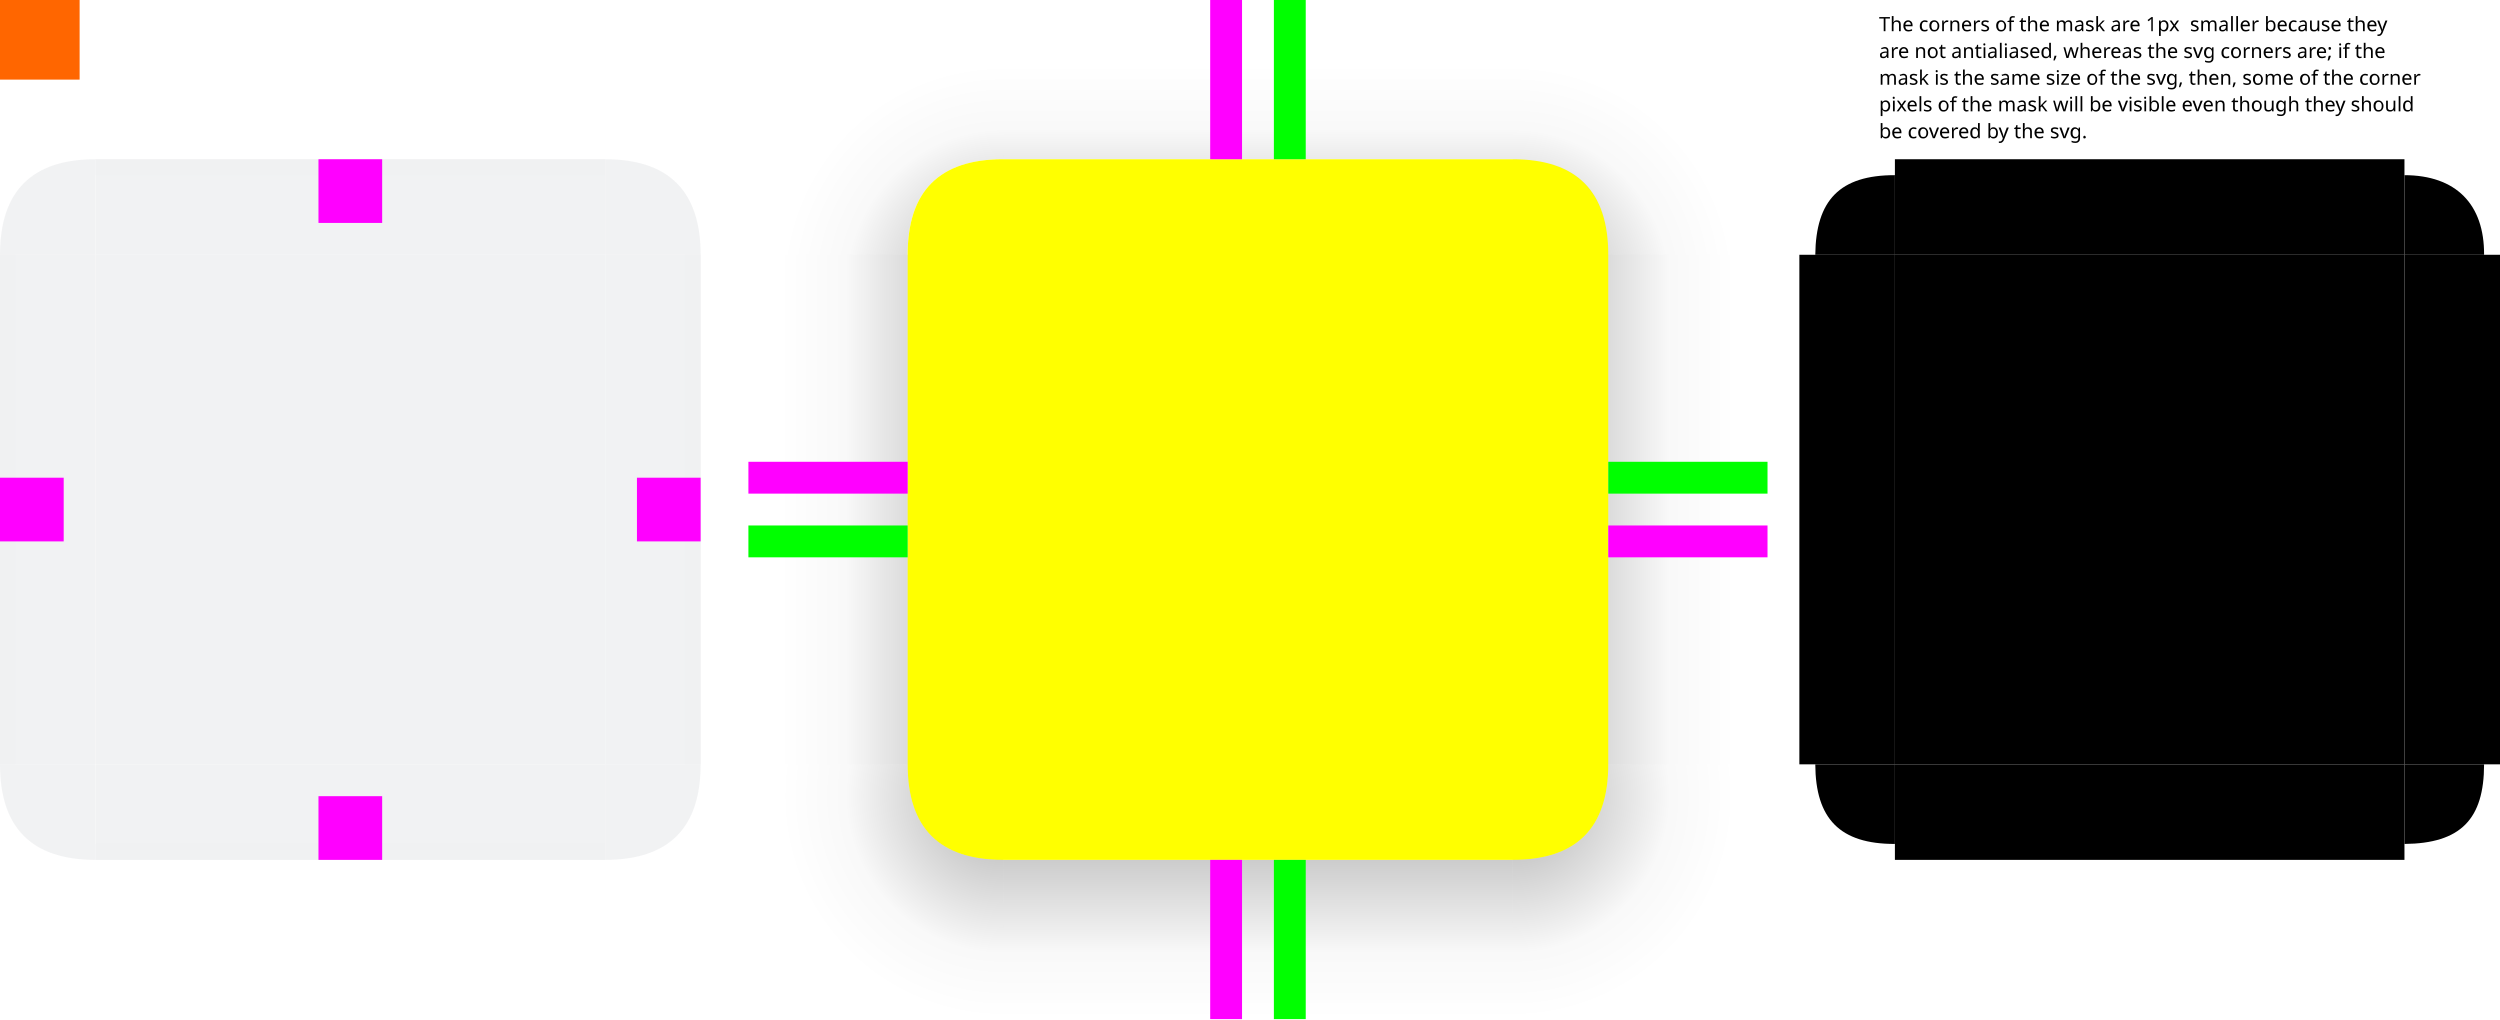
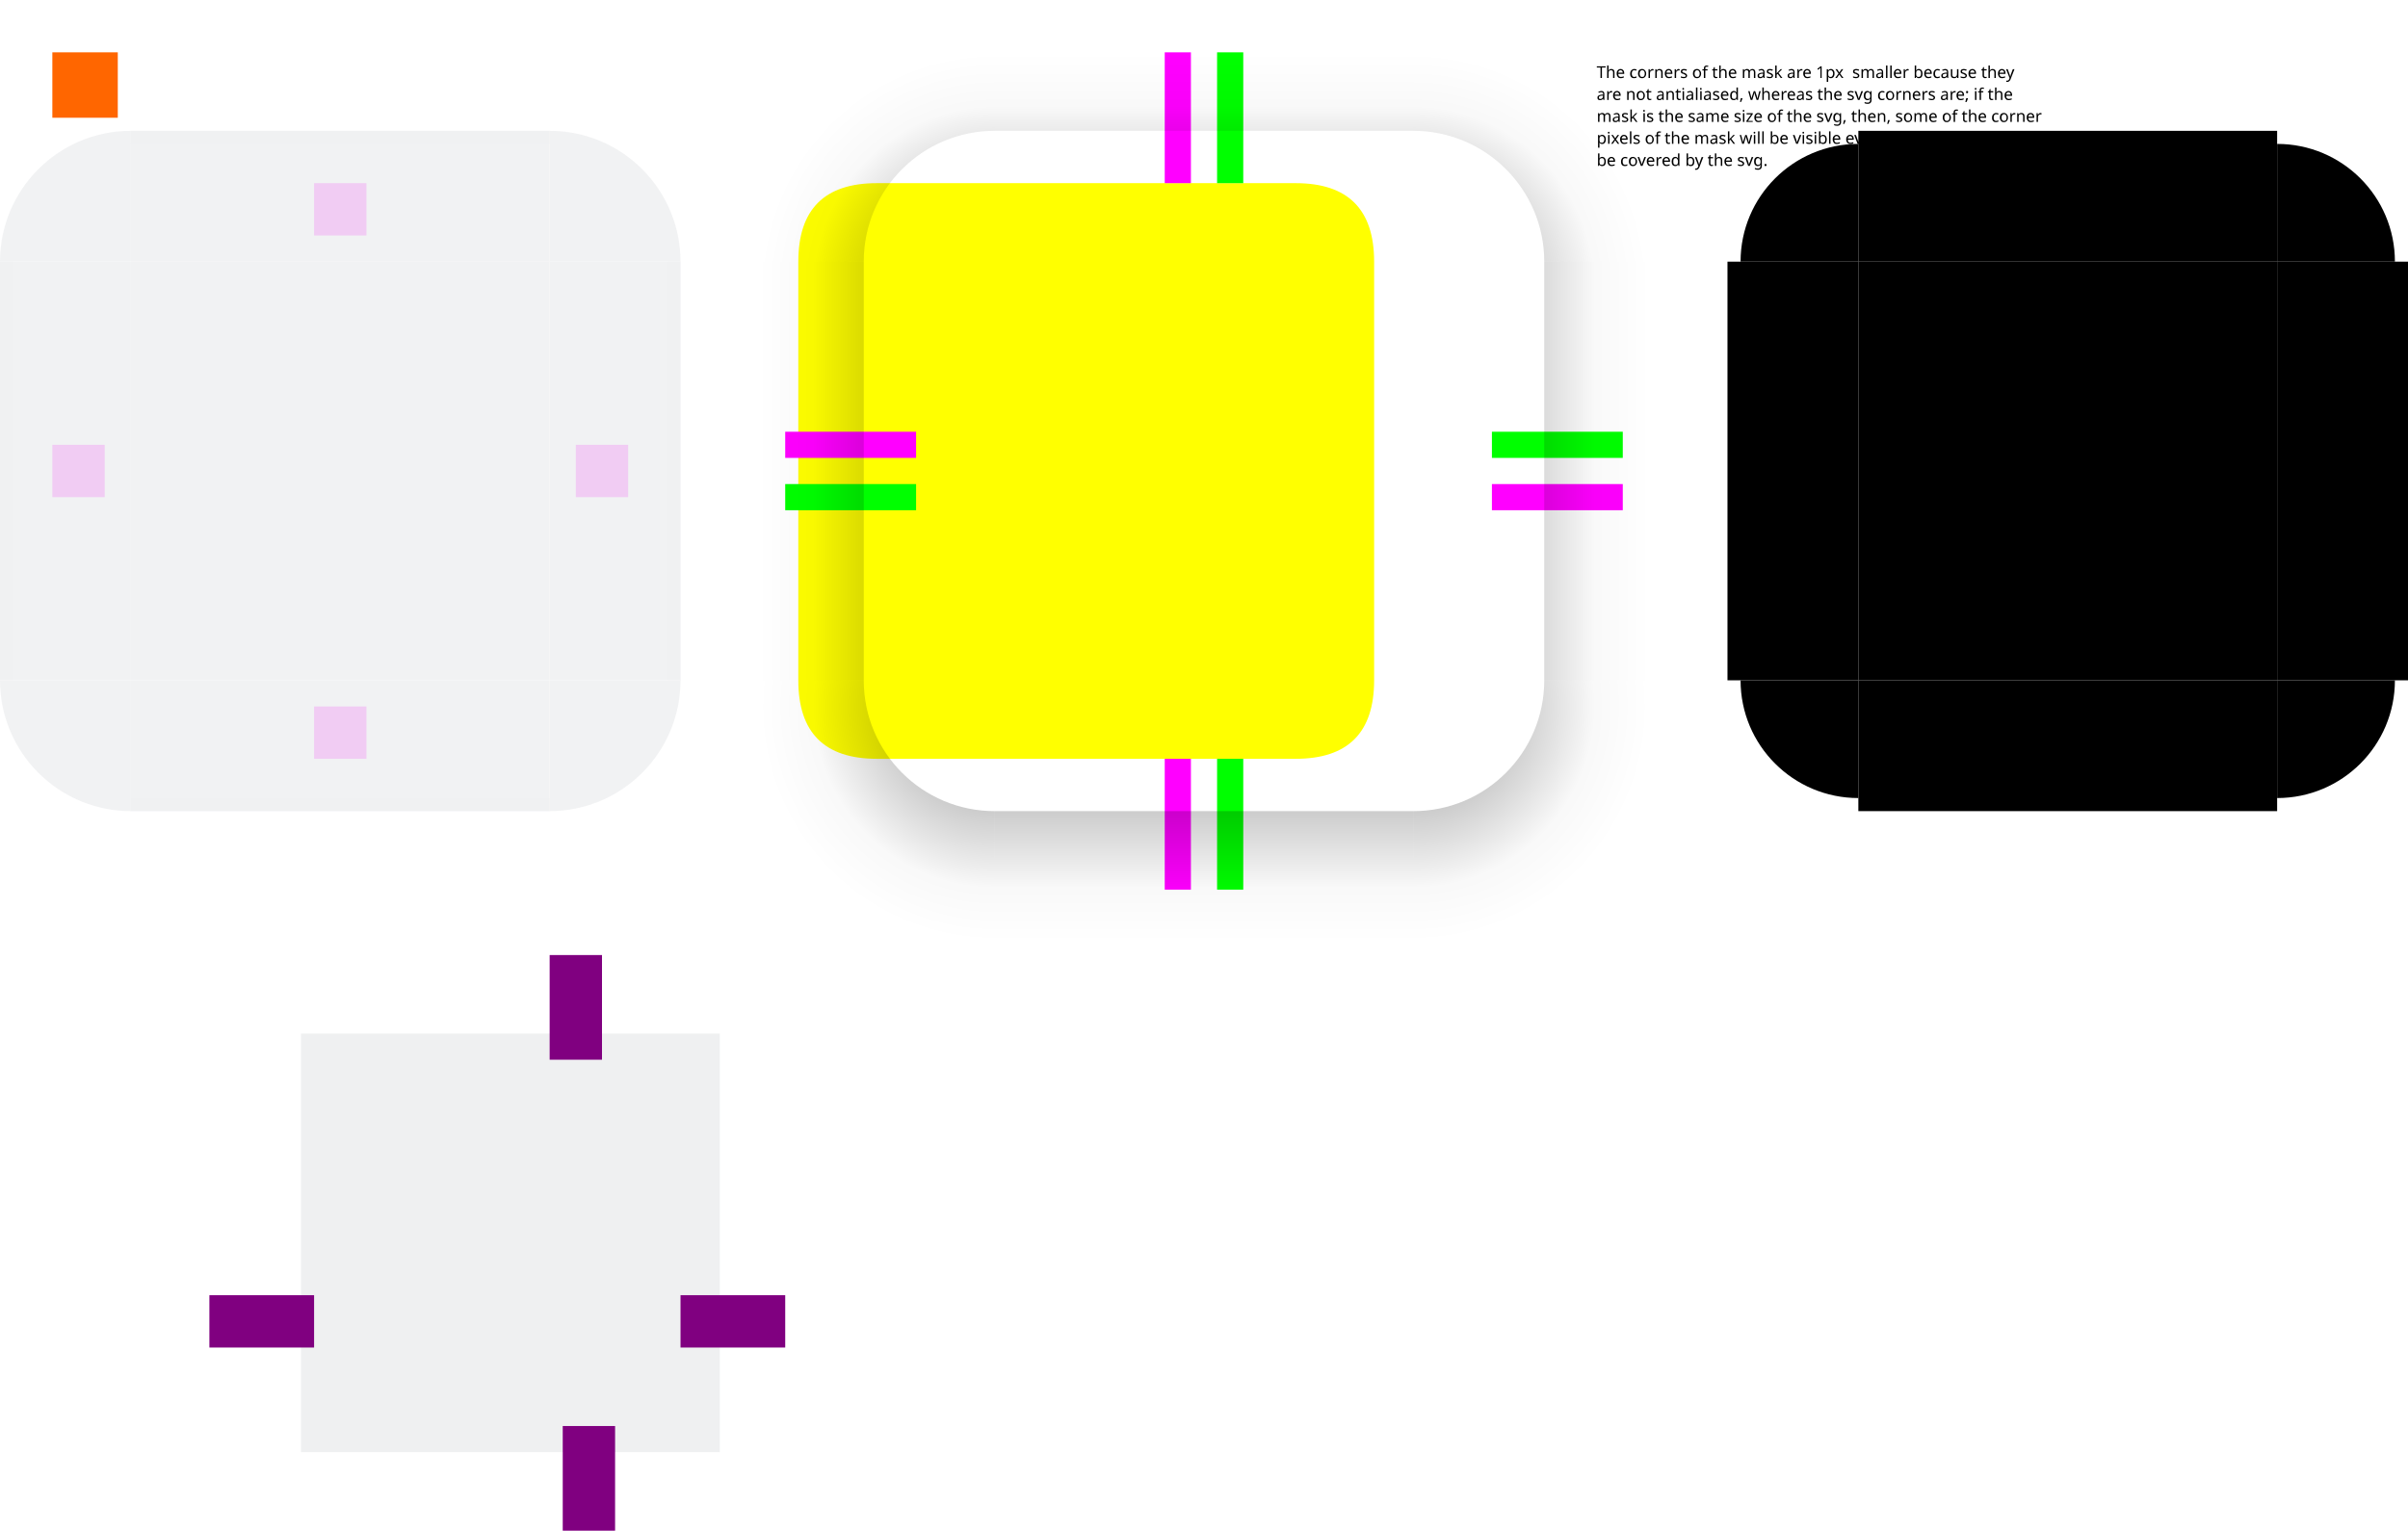
- <svg xmlns="http://www.w3.org/2000/svg" xmlns:xlink="http://www.w3.org/1999/xlink" id="svg2" height="64" viewBox="0 0 157 64" width="157" version="1.1">
+ <svg xmlns="http://www.w3.org/2000/svg" id="svg2" height="117" viewBox="0 0 184 117" width="184" version="1.1">
  <defs id="defs15">
    <style type="text/css" id="current-color-scheme">
            .ColorScheme-Text {
                color:#232629;
                stop-color:#232629;
            }
            .ColorScheme-Background {
                color:#eff0f1;
                stop-color:#eff0f1;
            }
        </style>
-     <linearGradient id="shadow-side" gradientUnits="userSpaceOnUse">
-       <stop id="stop1762" offset="0" style="stop-color:#000;stop-opacity:.2" />
-       <stop id="stop1760" offset=".333" style="stop-color:#000;stop-opacity:.1" />
-       <stop id="stop1758" offset=".5" style="stop-color:#000;stop-opacity:.05" />
-       <stop id="stop1756" offset=".583" style="stop-color:#000;stop-opacity:.025" />
-       <stop id="stop1754" offset="1" style="stop-color:#000;stop-opacity:0" />
-     </linearGradient>
-     <linearGradient id="shadow-corner" gradientUnits="userSpaceOnUse">
-       <stop id="stop11958" offset="0" style="stop-color:#000;stop-opacity:1" />
-       <stop id="stop11960" offset=".286" style="stop-color:#000;stop-opacity:.2" />
-       <stop id="stop11962" offset=".524" style="stop-color:#000;stop-opacity:.1" />
-       <stop id="stop11966" offset=".643" style="stop-color:#000;stop-opacity:.05" />
-       <stop id="stop11968" offset=".702" style="stop-color:#000;stop-opacity:.025" />
-       <stop id="stop11970" offset="1" style="stop-color:#000;stop-opacity:0" />
-     </linearGradient>
-     <linearGradient xlink:href="#shadow-side" id="linearGradient1734" gradientUnits="userSpaceOnUse" x1="16" y1="6" x2="16" y2="16" />
-     <linearGradient xlink:href="#shadow-side" id="linearGradient1984" gradientUnits="userSpaceOnUse" x1="12" y1="16" x2="2" y2="16" />
-     <linearGradient xlink:href="#shadow-side" id="linearGradient4945" gradientUnits="userSpaceOnUse" x1="16" y1="14" x2="16" y2="4" />
-     <linearGradient xlink:href="#shadow-side" id="linearGradient8667" gradientUnits="userSpaceOnUse" x1="4" y1="16" x2="14" y2="16" />
-     <radialGradient xlink:href="#shadow-corner" id="radialGradient3268" cx="95" cy="50" fx="95" fy="50" r="6.5" gradientUnits="userSpaceOnUse" gradientTransform="matrix(0,2.153846,-2.153846,0,107.6923,-202.6154)" />
-     <radialGradient xlink:href="#shadow-corner" id="radialGradient3268-4" cx="95" cy="50" fx="95" fy="50" r="6.5" gradientUnits="userSpaceOnUse" gradientTransform="matrix(0,2.153846,-2.153846,0,107.6923,-202.6154)" />
-     <radialGradient xlink:href="#shadow-corner" id="radialGradient3268-6" cx="93.143" cy="50" fx="93.143" fy="50" r="6.5" gradientUnits="userSpaceOnUse" gradientTransform="matrix(0,2.153846,-2.153846,0,107.6923,-202.6154)" />
-     <radialGradient xlink:href="#shadow-corner" id="radialGradient3268-6-6" cx="93.143" cy="50" fx="93.143" fy="50" r="6.5" gradientUnits="userSpaceOnUse" gradientTransform="matrix(0,2.153846,-2.153846,0,107.6923,-202.6154)" />
+     <linearGradient id="protea-shadow-top" gradientUnits="userSpaceOnUse" x1="76" x2="76" y1="14" y2="4">
+       <stop offset="0" style="stop-color:#000000;stop-opacity:0.2" />
+       <stop offset="0.333" style="stop-color:#000000;stop-opacity:0.1" />
+       <stop offset="0.5" style="stop-color:#000000;stop-opacity:0.05" />
+       <stop offset="0.583" style="stop-color:#000000;stop-opacity:0.025" />
+       <stop offset="1" style="stop-color:#000000;stop-opacity:0" />
+     </linearGradient>
+     <linearGradient id="protea-shadow-bottom" gradientUnits="userSpaceOnUse" x1="76" x2="76" y1="62" y2="72">
+       <stop offset="0" style="stop-color:#000000;stop-opacity:0.2" />
+       <stop offset="0.333" style="stop-color:#000000;stop-opacity:0.1" />
+       <stop offset="0.5" style="stop-color:#000000;stop-opacity:0.05" />
+       <stop offset="0.583" style="stop-color:#000000;stop-opacity:0.025" />
+       <stop offset="1" style="stop-color:#000000;stop-opacity:0" />
+     </linearGradient>
+     <linearGradient id="protea-shadow-left" gradientUnits="userSpaceOnUse" y1="20" y2="20" x1="68" x2="58">
+       <stop offset="0" style="stop-color:#000000;stop-opacity:0.2" />
+       <stop offset="0.333" style="stop-color:#000000;stop-opacity:0.1" />
+       <stop offset="0.5" style="stop-color:#000000;stop-opacity:0.05" />
+       <stop offset="0.583" style="stop-color:#000000;stop-opacity:0.025" />
+       <stop offset="1" style="stop-color:#000000;stop-opacity:0" />
+     </linearGradient>
+     <linearGradient id="protea-shadow-right" gradientUnits="userSpaceOnUse" y1="20" y2="20" x1="116" x2="126">
+       <stop offset="0" style="stop-color:#000000;stop-opacity:0.2" />
+       <stop offset="0.333" style="stop-color:#000000;stop-opacity:0.1" />
+       <stop offset="0.5" style="stop-color:#000000;stop-opacity:0.05" />
+       <stop offset="0.583" style="stop-color:#000000;stop-opacity:0.025" />
+       <stop offset="1" style="stop-color:#000000;stop-opacity:0" />
+     </linearGradient>
+     <radialGradient id="protea-shadow-topleft" gradientUnits="userSpaceOnUse" cx="76" cy="22" fx="76" fy="22" r="18">
+       <stop offset="0" style="stop-color:#000000;stop-opacity:0.2" />
+       <stop offset="0.444" style="stop-color:#000000;stop-opacity:0.2" />
+       <stop offset="0.63" style="stop-color:#000000;stop-opacity:0.1" />
+       <stop offset="0.722" style="stop-color:#000000;stop-opacity:0.05" />
+       <stop offset="0.768" style="stop-color:#000000;stop-opacity:0.025" />
+       <stop offset="1" style="stop-color:#000000;stop-opacity:0" />
+     </radialGradient>
+     <radialGradient id="protea-shadow-topright" gradientUnits="userSpaceOnUse" cx="108" cy="22" fx="108" fy="22" r="18">
+       <stop offset="0" style="stop-color:#000000;stop-opacity:0.2" />
+       <stop offset="0.444" style="stop-color:#000000;stop-opacity:0.2" />
+       <stop offset="0.63" style="stop-color:#000000;stop-opacity:0.1" />
+       <stop offset="0.722" style="stop-color:#000000;stop-opacity:0.05" />
+       <stop offset="0.768" style="stop-color:#000000;stop-opacity:0.025" />
+       <stop offset="1" style="stop-color:#000000;stop-opacity:0" />
+     </radialGradient>
+     <radialGradient id="protea-shadow-bottomleft" gradientUnits="userSpaceOnUse" cx="76" cy="54" fx="76" fy="54" r="18">
+       <stop offset="0" style="stop-color:#000000;stop-opacity:0.2" />
+       <stop offset="0.444" style="stop-color:#000000;stop-opacity:0.2" />
+       <stop offset="0.63" style="stop-color:#000000;stop-opacity:0.1" />
+       <stop offset="0.722" style="stop-color:#000000;stop-opacity:0.05" />
+       <stop offset="0.768" style="stop-color:#000000;stop-opacity:0.025" />
+       <stop offset="1" style="stop-color:#000000;stop-opacity:0" />
+     </radialGradient>
+     <radialGradient id="protea-shadow-bottomright" gradientUnits="userSpaceOnUse" cx="108" cy="54" fx="108" fy="54" r="18">
+       <stop offset="0" style="stop-color:#000000;stop-opacity:0.2" />
+       <stop offset="0.444" style="stop-color:#000000;stop-opacity:0.2" />
+       <stop offset="0.63" style="stop-color:#000000;stop-opacity:0.1" />
+       <stop offset="0.722" style="stop-color:#000000;stop-opacity:0.05" />
+       <stop offset="0.768" style="stop-color:#000000;stop-opacity:0.025" />
+       <stop offset="1" style="stop-color:#000000;stop-opacity:0" />
+     </radialGradient>
  </defs>
-   <rect id="hint-tile-center" height="5" style="fill:#ff6600" width="5" x="0" y="0" />
-   <g id="top" transform="translate(6,10)">
-     <rect id="rect4152" height="6" style="opacity:0.85;fill:currentColor" class="ColorScheme-Background" width="32" x="0" y="0" />
-     <path style="opacity:0.5" d="M 0,0 V 1 H 32 V 0 Z" id="path1337" class="ColorScheme-Background" fill="currentColor" />
-   </g>
-   <g id="bottom" transform="translate(6,48)">
-     <rect id="rect4148" height="6" style="opacity:0.85;fill:currentColor" class="ColorScheme-Background" width="32" x="0" y="0" />
-     <path style="opacity:0.5" d="M 0,5 V 6 H 32 V 5 Z" id="path1671" class="ColorScheme-Background" fill="currentColor" />
-   </g>
-   <g id="left" transform="translate(0,16)">
-     <rect id="rect4144" height="32" style="opacity:0.85;fill:currentColor" class="ColorScheme-Background" width="6" x="0" y="0" />
-     <path style="opacity:0.5" d="M 0,32 H 1 V 0 H 0 Z" id="path1785" class="ColorScheme-Background" fill="currentColor" />
-   </g>
-   <g id="right" transform="translate(38,16)">
-     <rect id="rect4140" height="32" style="opacity:0.85;fill:currentColor" class="ColorScheme-Background" width="6" x="0" y="0" />
-     <path style="opacity:0.5" d="M 5,32 H 6 V 0 H 5 Z" id="path1902" class="ColorScheme-Background" fill="currentColor" />
-   </g>
-   <g id="center" transform="translate(6,16)">
-     <rect id="rect4138" height="32" style="opacity:0.85;fill:currentColor" class="ColorScheme-Background" width="32" x="0" y="0" />
-   </g>
-   <g id="topleft" transform="translate(0,10)">
-     <path d="M 0,6 H 6 V 0 C 2,0 0,2 0,6 Z" style="opacity:0.85;fill:currentColor" class="ColorScheme-Background" id="path3115" />
-   </g>
-   <g id="topright" transform="translate(38,10)">
-     <path d="M 0,0 V 6 H 6 C 6,2 4,0 0,0 Z" style="opacity:0.85;fill:currentColor" class="ColorScheme-Background" id="path3118" />
-   </g>
-   <g id="bottomleft" transform="translate(0,48)">
-     <path d="M 6,6 V 0 H 0 c 0,4 2,6 6,6 z" style="opacity:0.85;fill:currentColor" class="ColorScheme-Background" id="path3124" />
-   </g>
-   <g id="bottomright" transform="translate(38,48)">
-     <path d="M 0,6 V 0 H 6 C 6,4 4,6 0,6 Z" style="opacity:0.85;fill:currentColor" class="ColorScheme-Background" id="path3121" />
-   </g>
-   <rect id="hint-top-margin" height="4" style="fill:#ff00ff;stroke-width:1" width="4" x="20" y="10" />
-   <rect id="hint-bottom-margin" height="4" style="fill:#ff00ff;stroke-width:1" width="4" x="20" y="50" />
-   <rect id="hint-right-margin" height="4" style="fill:#ff00ff;stroke-width:1" width="4" x="40" y="30" />
-   <rect id="hint-left-margin" height="4" style="fill:#ff00ff;stroke-width:1" width="4" x="0" y="30" />
-   <rect id="hint-top-inset" height="9.99999993923e-09" style="fill:#00ff00" width="4" x="20" y="10" />
-   <rect id="hint-bottom-inset" height="9.99999993923e-09" style="fill:#00ff00" width="4" x="20" y="54" />
-   <rect id="hint-left-inset" height="4" style="fill:#00ff00" width="9.99999993923e-09" x="0" y="30" />
-   <rect id="hint-right-inset" height="4" style="fill:#00ff00" width="9.99999993923e-09" x="44" y="30" />
-   <rect id="mask-top" height="6" width="32" x="119" y="10" />
-   <rect id="mask-center" height="32" width="32" x="119" y="16" />
-   <rect id="mask-bottom" height="6" transform="scale(1,-1)" width="32" x="119" y="-54" />
-   <rect id="mask-left" height="32" width="6" x="113" y="16" />
-   <rect id="mask-right" height="32" width="6" x="151" y="16" />
-   <path id="mask-topleft" d="m 114,16 h -1 6 v -6 1 c -3.457,-0.005 -4.963,1.573 -5,5 z" />
-   <g id="shadow-center" transform="translate(63,16)">
-     <rect id="rect4908" height="32" style="opacity:0.001;fill-opacity:0.001" width="32" x="0" y="0" />
-   </g>
-   <g id="shadow-topleft" transform="rotate(180,31.5,8)">
-     <path d="M 0,6 V 0 H 6 C 6,4 4,6 0,6 Z" style="opacity:0.001;fill:#000000;fill-opacity:0.004" id="path95-4-2" />
-     <path id="path2368-7-5" style="fill:url(#radialGradient3268-6-6);fill-opacity:1;fill-rule:evenodd;stroke-width:1" d="M 6,0 C 6,4 4,6 0,6 V 16 H 3 C 10.18,16 16,10.18 16,3 V 0 Z" />
-   </g>
-   <g id="shadow-top" transform="translate(63)">
-     <rect id="st" height="10" width="32" style="fill:url(#linearGradient4945);fill-opacity:1" x="0" y="0" />
-     <rect id="rect1546" height="6" style="opacity:0.001;fill:#000000;fill-opacity:0.004;fill-rule:evenodd" width="32" y="10" x="0" />
-   </g>
-   <g id="shadow-bottom" transform="translate(63,48)">
-     <rect id="rect1546-6" height="6" style="opacity:0.001;fill:#000000;fill-opacity:0.004;fill-rule:evenodd" width="32" x="0" y="0" />
-     <rect id="sb" height="10" width="32" y="6" style="fill:url(#linearGradient1734);fill-opacity:1" x="0" />
-   </g>
-   <path style="opacity:1;fill:#ffff00;stroke-width:2;stroke-linecap:round" d="m 63,10 h 32 c 4,0 6,2 6,6 v 32 c 0,4 -2,6 -6,6 H 63 c -4,0 -6,-2 -6,-6 V 16 c 0,-4 2,-6 6,-6 z" id="path838" />
-   <g id="shadow-left" transform="translate(47,16)">
-     <rect id="sl" height="32" width="10" style="fill:url(#linearGradient1984);fill-opacity:1" x="0" y="0" />
-     <rect id="rect1546-3-7" height="32" style="opacity:0.001;fill:#000000;fill-opacity:0.004;fill-rule:evenodd" width="6" x="10" y="0" />
-   </g>
-   <g id="shadow-right" transform="translate(95,16)">
-     <rect id="rect1546-3" height="32" style="opacity:0.001;fill:#000000;fill-opacity:0.004;fill-rule:evenodd" width="6" x="0" y="0" />
-     <rect id="sr" height="32" width="10" x="6" style="fill:url(#linearGradient8667);fill-opacity:1" y="0" />
-   </g>
-   <rect id="shadow-hint-top-margin" height="10" style="fill:#ff00ff" width="2" x="76" y="0" />
-   <rect id="shadow-hint-bottom-margin" height="10" style="fill:#ff00ff" width="2" x="76" y="54" />
-   <rect id="shadow-hint-right-margin" height="2" style="fill:#ff00ff" width="10" x="101" y="33" />
-   <rect id="shadow-hint-left-margin" height="2" style="fill:#ff00ff" width="10" x="47" y="29" />
-   <rect id="shadow-hint-top-inset" height="10" style="fill:#00ff00" width="2" x="80" y="0" />
-   <rect id="shadow-hint-bottom-inset" height="10" style="fill:#00ff00" width="2" x="80" y="54" />
-   <rect id="shadow-hint-right-inset" height="2" style="fill:#00ff00" width="10" x="101" y="29" />
-   <rect id="shadow-hint-left-inset" height="2" style="fill:#00ff00" width="10" x="47" y="33" />
-   <g id="shadow-bottomright" transform="translate(95,48)">
-     <path d="M 0,6 V 0 H 6 C 6,3.999 3.98,6 0,6 Z" style="opacity:0.001;fill:#000000;fill-opacity:0.004" id="path95" />
-     <path id="path2368" style="fill:url(#radialGradient3268);fill-opacity:1;fill-rule:evenodd;stroke-width:1" d="M 6,0 C 6,4 4,6 0,6 V 16 H 3 C 10.18,16 16,10.18 16,3 V 0 Z" />
-   </g>
-   <g id="shadow-bottomright-9" transform="translate(95,48)" />
-   <g id="shadow-bottomleft" transform="matrix(-1,0,0,1,63,48)">
-     <path d="M 3,6 H 0 V 0 H 6 V 3 C 6,4.657 4.657,6 3,6 Z" style="opacity:0.001;fill:#000000;fill-opacity:0.004" id="path95-1" />
-     <path id="path2368-0" style="fill:url(#radialGradient3268-4);fill-opacity:1;fill-rule:evenodd;stroke-width:1" d="M 6,0 C 6,3.999 3.995,6 0,6 V 16 H 3 C 10.18,16 16,10.18 16,3 V 0 Z" />
-   </g>
-   <g id="shadow-topright" transform="matrix(1,0,0,-1,95,16)">
-     <path d="M 3,6 H 0 V 0 H 6 V 3 C 6,4.657 4.657,6 3,6 Z" style="opacity:0.001;fill:#000000;fill-opacity:0.004" id="path95-4" />
-     <path id="path2368-7" style="fill:url(#radialGradient3268-6);fill-opacity:1;fill-rule:evenodd;stroke-width:1" d="M 6,0 C 6,3.988 3.974,6 0,6 V 16 H 3 C 10.18,16 16,10.18 16,3 V 0 Z" />
-   </g>
-   <rect style="color:#eff0f1;fill:currentColor;fill-opacity:1;stroke:none;stop-color:#eff0f1" id="thick-center" width="32" height="32" x="19" y="75" class="ColorScheme-Background" />
-   <rect transform="rotate(90)" style="fill:#800080;fill-opacity:1;stroke:none;stroke-width:1.155" id="thick-hint-right-margin" width="4" height="8" x="95" y="-56" />
-   <rect transform="rotate(90)" y="-20" x="95" height="8" width="4" id="thick-hint-left-margin" style="fill:#800080;fill-opacity:1;stroke:none;stroke-width:1.155" />
-   <rect y="69" x="38" height="8" width="4" id="thick-hint-top-margin" style="fill:#800080;fill-opacity:1;stroke:none;stroke-width:1.155" />
-   <rect style="fill:#800080;fill-opacity:1;stroke:none;stroke-width:1.155" id="thick-hint-bottom-margin" width="4" height="8" x="39" y="105" />
-   <path id="mask-topright" d="m 156,16 h 1 -6 v -6 1 c 3.233,0.006 5.021,1.824 5,5 z" />
-   <path id="mask-bottomright" d="m 156,48 h 1 -6 v 6 -1 c 3.531,-0.032 5,-1.554 5,-5 z" />
-   <path id="mask-bottomleft" d="m 114,48 h -1 6 v 6 -1 c -3.457,0.005 -4.984,-1.58 -5,-5 z" />
-   <text xml:space="preserve" style="font-stretch:condensed;font-size:1.252px;font-family:Impact;-inkscape-font-specification:'Impact Condensed';text-align:start;text-anchor:start;fill:#ff0000;stroke:#000000;stroke-width:5.729;stroke-linecap:round" x="118" y="1.958" id="text1204">
+   <rect id="hint-tile-center" height="5" style="fill:#ff6600" width="5" x="0" y="0" transform="translate(4,4)" />
+   <rect id="hint-top-margin" height="4" style="fill:#ff00ff;stroke-width:1" width="4" x="20" y="10" transform="translate(4,4)" />
+   <rect id="hint-bottom-margin" height="4" style="fill:#ff00ff;stroke-width:1" width="4" x="20" y="50" transform="translate(4,4)" />
+   <rect id="hint-right-margin" height="4" style="fill:#ff00ff;stroke-width:1" width="4" x="40" y="30" transform="translate(4,4)" />
+   <rect id="hint-left-margin" height="4" style="fill:#ff00ff;stroke-width:1" width="4" x="0" y="30" transform="translate(4,4)" />
+   <rect id="hint-top-inset" height="9.99999993923e-09" style="fill:#00ff00" width="4" x="20" y="10" transform="translate(4,4)" />
+   <rect id="hint-bottom-inset" height="9.99999993923e-09" style="fill:#00ff00" width="4" x="20" y="54" transform="translate(4,4)" />
+   <rect id="hint-left-inset" height="4" style="fill:#00ff00" width="9.99999993923e-09" x="0" y="30" transform="translate(4,4)" />
+   <rect id="hint-right-inset" height="4" style="fill:#00ff00" width="9.99999993923e-09" x="44" y="30" transform="translate(4,4)" />
+   <path style="opacity:1;fill:#ffff00;stroke-width:2;stroke-linecap:round" d="m 63,10 h 32 c 4,0 6,2 6,6 v 32 c 0,4 -2,6 -6,6 H 63 c -4,0 -6,-2 -6,-6 V 16 c 0,-4 2,-6 6,-6 z" id="path838" transform="translate(4,4)" />
+   <rect id="shadow-hint-top-margin" height="10" style="fill:#ff00ff" width="2" x="76" y="0" transform="translate(4,4) translate(9,0)" />
+   <rect id="shadow-hint-bottom-margin" height="10" style="fill:#ff00ff" width="2" x="76" y="54" transform="translate(4,4) translate(9,0)" />
+   <rect id="shadow-hint-right-margin" height="2" style="fill:#ff00ff" width="10" x="101" y="33" transform="translate(4,4) translate(9,0)" />
+   <rect id="shadow-hint-left-margin" height="2" style="fill:#ff00ff" width="10" x="47" y="29" transform="translate(4,4) translate(9,0)" />
+   <rect id="shadow-hint-top-inset" height="10" style="fill:#00ff00" width="2" x="80" y="0" transform="translate(4,4) translate(9,0)" />
+   <rect id="shadow-hint-bottom-inset" height="10" style="fill:#00ff00" width="2" x="80" y="54" transform="translate(4,4) translate(9,0)" />
+   <rect id="shadow-hint-right-inset" height="2" style="fill:#00ff00" width="10" x="101" y="29" transform="translate(4,4) translate(9,0)" />
+   <rect id="shadow-hint-left-inset" height="2" style="fill:#00ff00" width="10" x="47" y="33" transform="translate(4,4) translate(9,0)" />
+   <g id="shadow-bottomright-9" transform="translate(4,4) translate(95,48)" />
+   <rect style="color:#eff0f1;fill:currentColor;fill-opacity:1;stroke:none;stop-color:#eff0f1" id="thick-center" width="32" height="32" x="19" y="75" class="ColorScheme-Background" transform="translate(4,4)" />
+   <rect transform="translate(4,4) rotate(90)" style="fill:#800080;fill-opacity:1;stroke:none;stroke-width:1.155" id="thick-hint-right-margin" width="4" height="8" x="95" y="-56" />
+   <rect transform="translate(4,4) rotate(90)" y="-20" x="95" height="8" width="4" id="thick-hint-left-margin" style="fill:#800080;fill-opacity:1;stroke:none;stroke-width:1.155" />
+   <rect y="69" x="38" height="8" width="4" id="thick-hint-top-margin" style="fill:#800080;fill-opacity:1;stroke:none;stroke-width:1.155" transform="translate(4,4)" />
+   <rect style="fill:#800080;fill-opacity:1;stroke:none;stroke-width:1.155" id="thick-hint-bottom-margin" width="4" height="8" x="39" y="105" transform="translate(4,4)" />
+   <text xml:space="preserve" style="font-stretch:condensed;font-size:1.252px;font-family:Impact;-inkscape-font-specification:'Impact Condensed';text-align:start;text-anchor:start;fill:#ff0000;stroke:#000000;stroke-width:5.729;stroke-linecap:round" x="118" y="1.958" id="text1204" transform="translate(4,4)">
    <tspan id="tspan1202" x="118" y="1.958" style="font-style:normal;font-variant:normal;font-weight:normal;font-stretch:normal;font-size:1.252px;font-family:'Noto Sans';-inkscape-font-specification:'Noto Sans';text-align:start;text-anchor:start;fill:#000000;stroke:none;stroke-width:5.729">The corners of the mask are 1px  smaller because they</tspan>
    <tspan x="118" y="3.637" style="font-style:normal;font-variant:normal;font-weight:normal;font-stretch:normal;font-size:1.252px;font-family:'Noto Sans';-inkscape-font-specification:'Noto Sans';text-align:start;text-anchor:start;fill:#000000;stroke:none;stroke-width:5.729" id="tspan1358">are not antialiased, whereas the svg corners are; if the</tspan>
    <tspan x="118" y="5.317" style="font-style:normal;font-variant:normal;font-weight:normal;font-stretch:normal;font-size:1.252px;font-family:'Noto Sans';-inkscape-font-specification:'Noto Sans';text-align:start;text-anchor:start;fill:#000000;stroke:none;stroke-width:5.729" id="tspan1360">mask is the same size of the svg, then, some of the corner</tspan>
    <tspan x="118" y="6.996" style="font-style:normal;font-variant:normal;font-weight:normal;font-stretch:normal;font-size:1.252px;font-family:'Noto Sans';-inkscape-font-specification:'Noto Sans';text-align:start;text-anchor:start;fill:#000000;stroke:none;stroke-width:5.729" id="tspan1362">pixels of the mask will be visible even though they should</tspan>
    <tspan x="118" y="8.676" style="font-style:normal;font-variant:normal;font-weight:normal;font-stretch:normal;font-size:1.252px;font-family:'Noto Sans';-inkscape-font-specification:'Noto Sans';text-align:start;text-anchor:start;fill:#000000;stroke:none;stroke-width:5.729" id="tspan1364">be covered by the svg.</tspan>
  </text>
+   <g id="protea-background-frame">
+     <g id="topleft">
+       <path d="M 10,20 L 10,10 A 10,10 0 0 0 0,20 Z" class="ColorScheme-Background" style="opacity:0.85;fill:currentColor" />
+     </g>
+     <g id="topright">
+       <path d="M 42,20 L 42,10 A 10,10 0 0 1 52,20 Z" class="ColorScheme-Background" style="opacity:0.85;fill:currentColor" />
+     </g>
+     <g id="bottomleft">
+       <path d="M 10,52 L 10,62 A 10,10 0 0 1 0,52 Z" class="ColorScheme-Background" style="opacity:0.85;fill:currentColor" />
+     </g>
+     <g id="bottomright">
+       <path d="M 42,52 L 42,62 A 10,10 0 0 0 52,52 Z" class="ColorScheme-Background" style="opacity:0.85;fill:currentColor" />
+     </g>
+     <g id="top">
+       <rect x="10" y="10" width="32" height="10" class="ColorScheme-Background" style="opacity:0.85;fill:currentColor" />
+       <rect x="10" y="10" width="32" height="1" class="ColorScheme-Background" style="opacity:0.5" fill="currentColor" />
+     </g>
+     <g id="bottom">
+       <rect x="10" y="52" width="32" height="10" class="ColorScheme-Background" style="opacity:0.85;fill:currentColor" />
+       <rect x="10" y="61" width="32" height="1" class="ColorScheme-Background" style="opacity:0.5" fill="currentColor" />
+     </g>
+     <g id="left">
+       <rect x="0" y="20" width="10" height="32" class="ColorScheme-Background" style="opacity:0.85;fill:currentColor" />
+       <rect x="0" y="20" width="1" height="32" class="ColorScheme-Background" style="opacity:0.5" fill="currentColor" />
+     </g>
+     <g id="right">
+       <rect x="42" y="20" width="10" height="32" class="ColorScheme-Background" style="opacity:0.85;fill:currentColor" />
+       <rect x="51" y="20" width="1" height="32" class="ColorScheme-Background" style="opacity:0.5" fill="currentColor" />
+     </g>
+     <g id="center">
+       <rect x="10" y="20" width="32" height="32" class="ColorScheme-Background" style="opacity:0.85;fill:currentColor" />
+     </g>
+   </g>
+   <g id="protea-mask-frame">
+     <g id="mask-topleft">
+       <path d="M 133,20 L 132,20 L 142,20 L 142,10 L 142,11 A 9,9 0 0 0 133,20 Z" />
+     </g>
+     <g id="mask-topright">
+       <path d="M 183,20 L 184,20 L 174,20 L 174,10 L 174,11 A 9,9 0 0 1 183,20 Z" />
+     </g>
+     <g id="mask-bottomleft">
+       <path d="M 133,52 L 132,52 L 142,52 L 142,62 L 142,61 A 9,9 0 0 1 133,52 Z" />
+     </g>
+     <g id="mask-bottomright">
+       <path d="M 183,52 L 184,52 L 174,52 L 174,62 L 174,61 A 9,9 0 0 0 183,52 Z" />
+     </g>
+     <g id="mask-top">
+       <rect x="142" y="10" width="32" height="10" />
+     </g>
+     <g id="mask-bottom">
+       <rect x="142" y="52" width="32" height="10" />
+     </g>
+     <g id="mask-left">
+       <rect x="132" y="20" width="10" height="32" />
+     </g>
+     <g id="mask-right">
+       <rect x="174" y="20" width="10" height="32" />
+     </g>
+     <g id="mask-center">
+       <rect x="142" y="20" width="32" height="32" />
+     </g>
+   </g>
+   <g id="protea-shadow-frame">
+     <g id="shadow-top">
+       <rect x="76" y="0" width="32" height="10" style="fill:url(#protea-shadow-top)" />
+       <rect x="76" y="10" width="32" height="10" style="opacity:0.001;fill:#000000;fill-opacity:0.004" />
+     </g>
+     <g id="shadow-bottom">
+       <rect x="76" y="52" width="32" height="10" style="opacity:0.001;fill:#000000;fill-opacity:0.004" />
+       <rect x="76" y="62" width="32" height="10" style="fill:url(#protea-shadow-bottom)" />
+     </g>
+     <g id="shadow-left">
+       <rect x="56" y="20" width="10" height="32" style="fill:url(#protea-shadow-left)" />
+       <rect x="66" y="20" width="10" height="32" style="opacity:0.001;fill:#000000;fill-opacity:0.004" />
+     </g>
+     <g id="shadow-right">
+       <rect x="108" y="20" width="10" height="32" style="opacity:0.001;fill:#000000;fill-opacity:0.004" />
+       <rect x="118" y="20" width="10" height="32" style="fill:url(#protea-shadow-right)" />
+     </g>
+     <g id="shadow-topleft">
+       <path d="M 76,20 L 76,10 A 10,10 0 0 0 66,20 Z" style="opacity:0.001;fill:#000000;fill-opacity:0.004" />
+       <path d="M 76,10 A 10,10 0 0 0 66,20 L 56,20 L 56,0 L 76,0 Z" style="fill:url(#protea-shadow-topleft)" />
+     </g>
+     <g id="shadow-topright">
+       <path d="M 108,20 L 108,10 A 10,10 0 0 1 118,20 Z" style="opacity:0.001;fill:#000000;fill-opacity:0.004" />
+       <path d="M 108,10 A 10,10 0 0 1 118,20 L 128,20 L 128,0 L 108,0 Z" style="fill:url(#protea-shadow-topright)" />
+     </g>
+     <g id="shadow-bottomleft">
+       <path d="M 76,52 L 76,62 A 10,10 0 0 1 66,52 Z" style="opacity:0.001;fill:#000000;fill-opacity:0.004" />
+       <path d="M 76,62 A 10,10 0 0 1 66,52 L 56,52 L 56,72 L 76,72 Z" style="fill:url(#protea-shadow-bottomleft)" />
+     </g>
+     <g id="shadow-bottomright">
+       <path d="M 108,52 L 108,62 A 10,10 0 0 0 118,52 Z" style="opacity:0.001;fill:#000000;fill-opacity:0.004" />
+       <path d="M 108,62 A 10,10 0 0 0 118,52 L 128,52 L 128,72 L 108,72 Z" style="fill:url(#protea-shadow-bottomright)" />
+     </g>
+     <g id="shadow-center">
+       <rect x="76" y="20" width="32" height="32" style="opacity:0.001;fill:#000000;fill-opacity:0.004" />
+     </g>
+   </g>
</svg>
